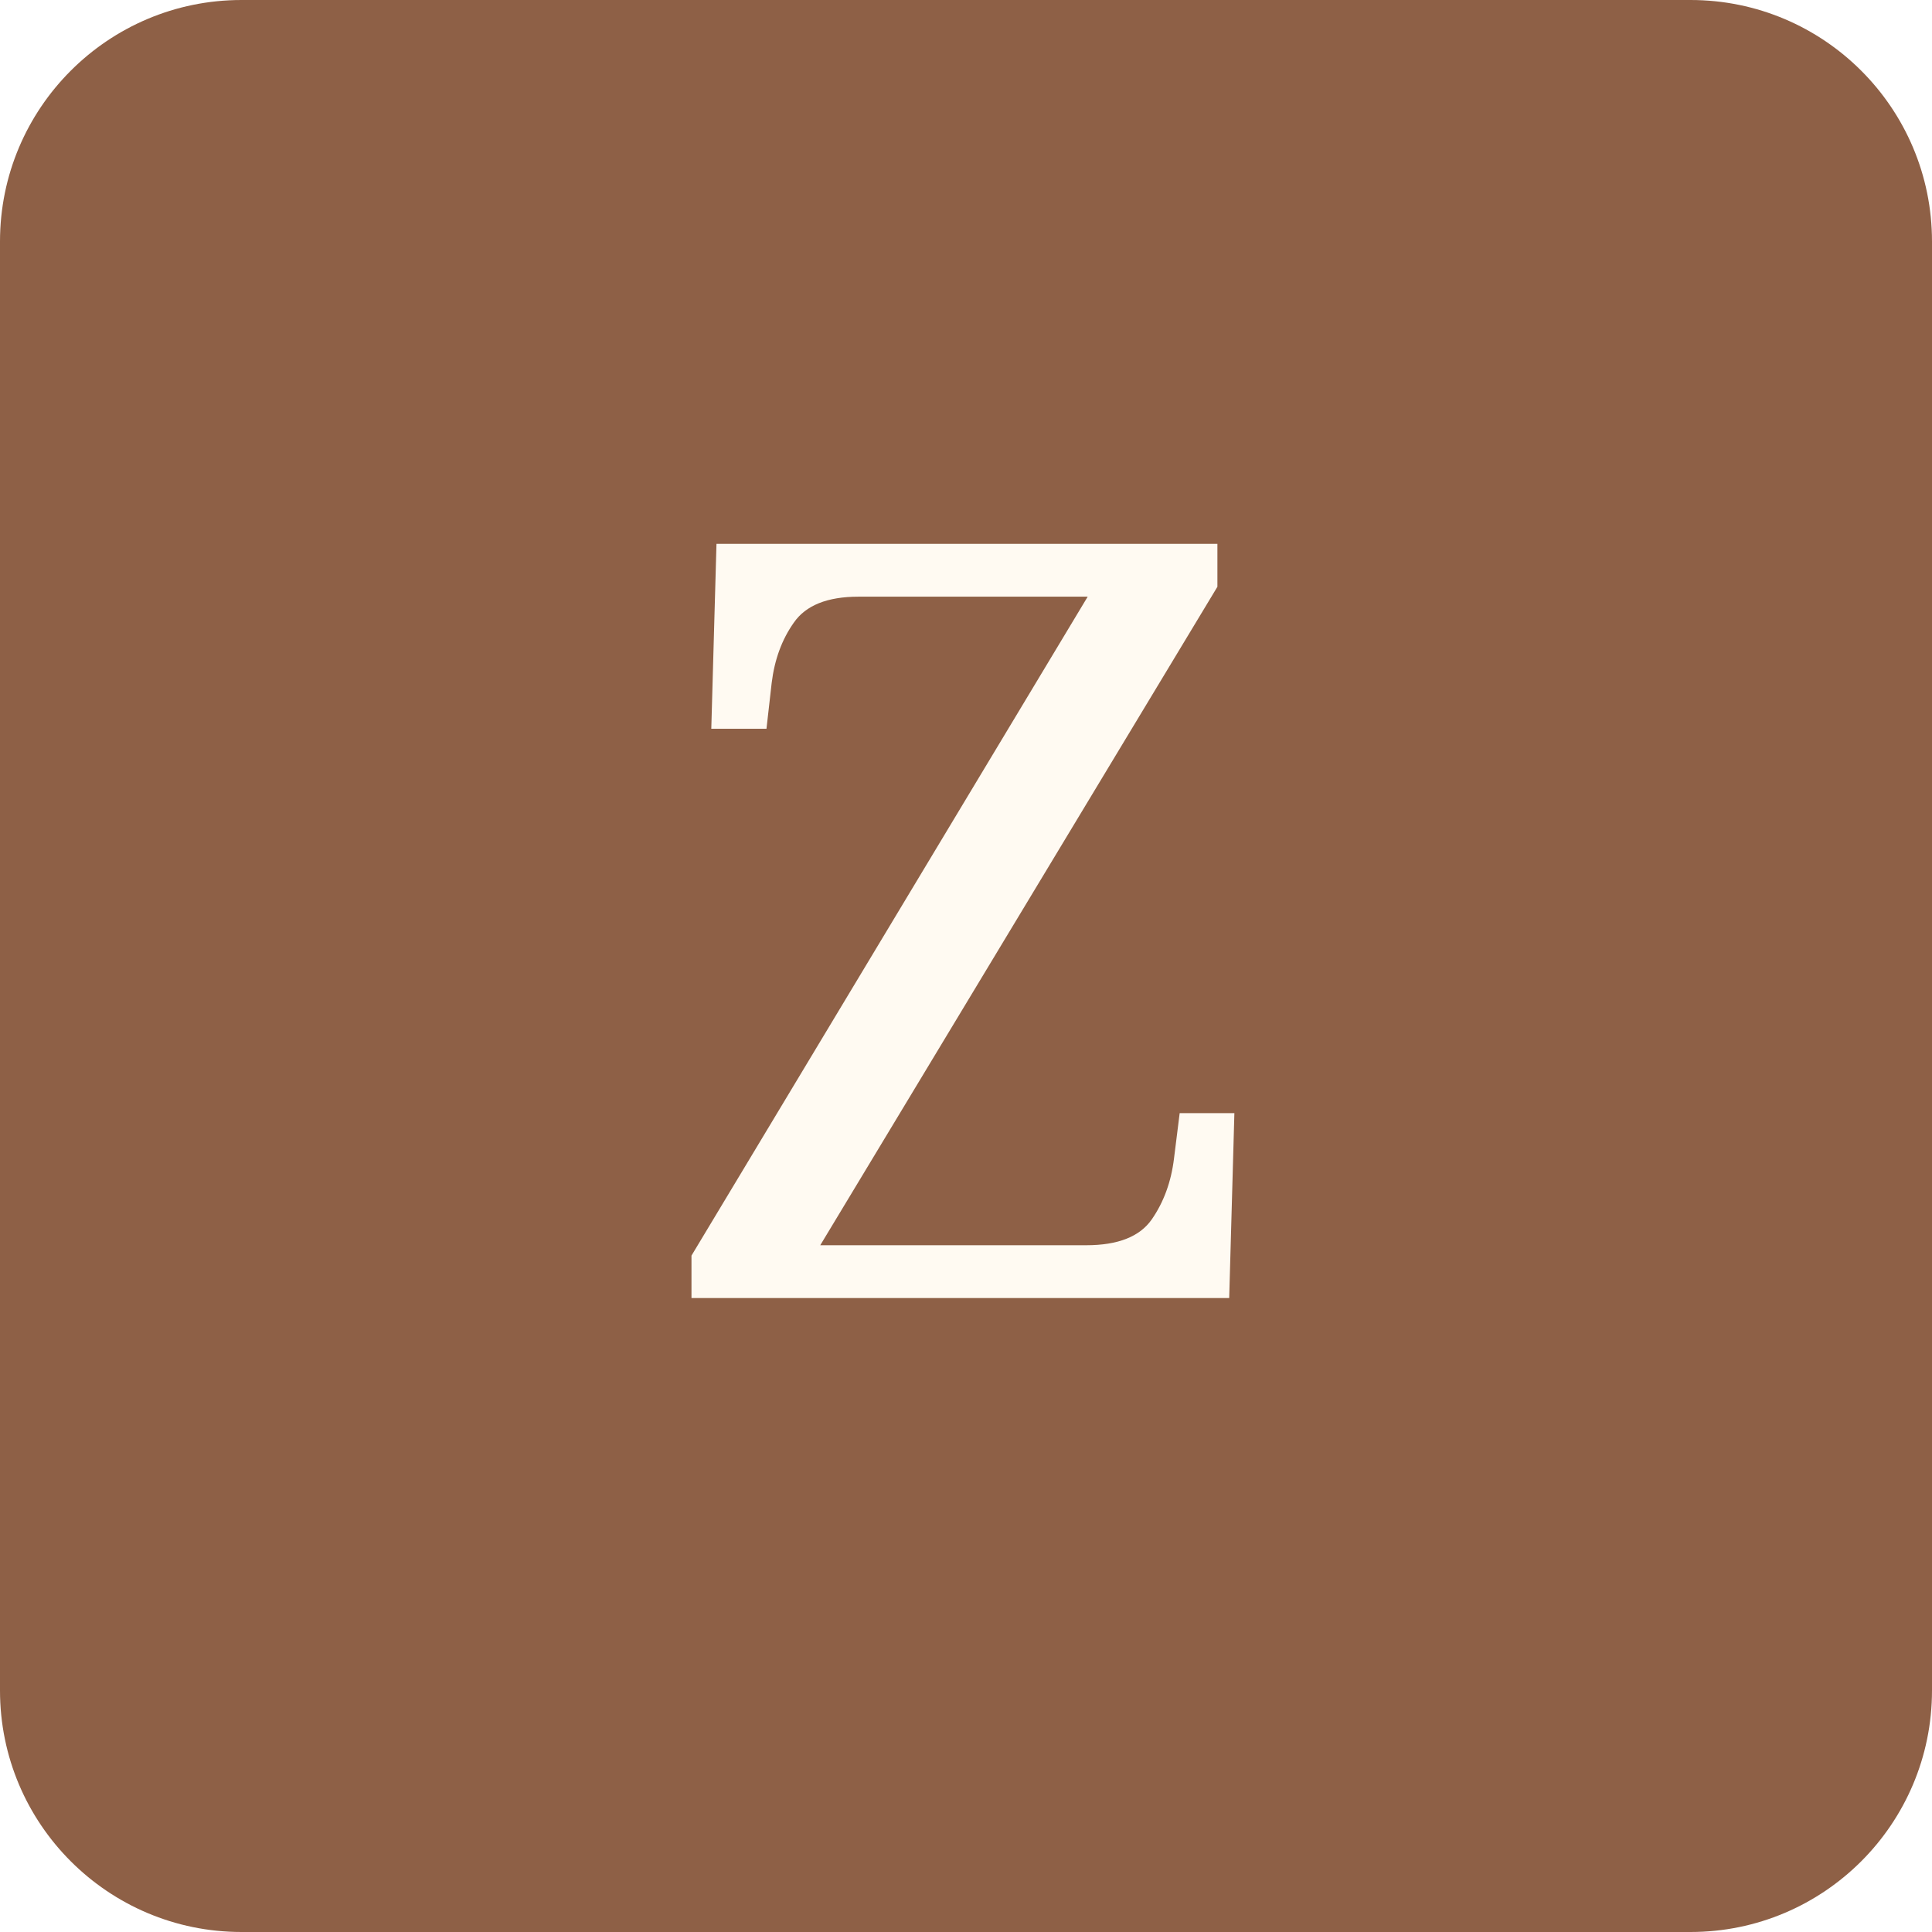
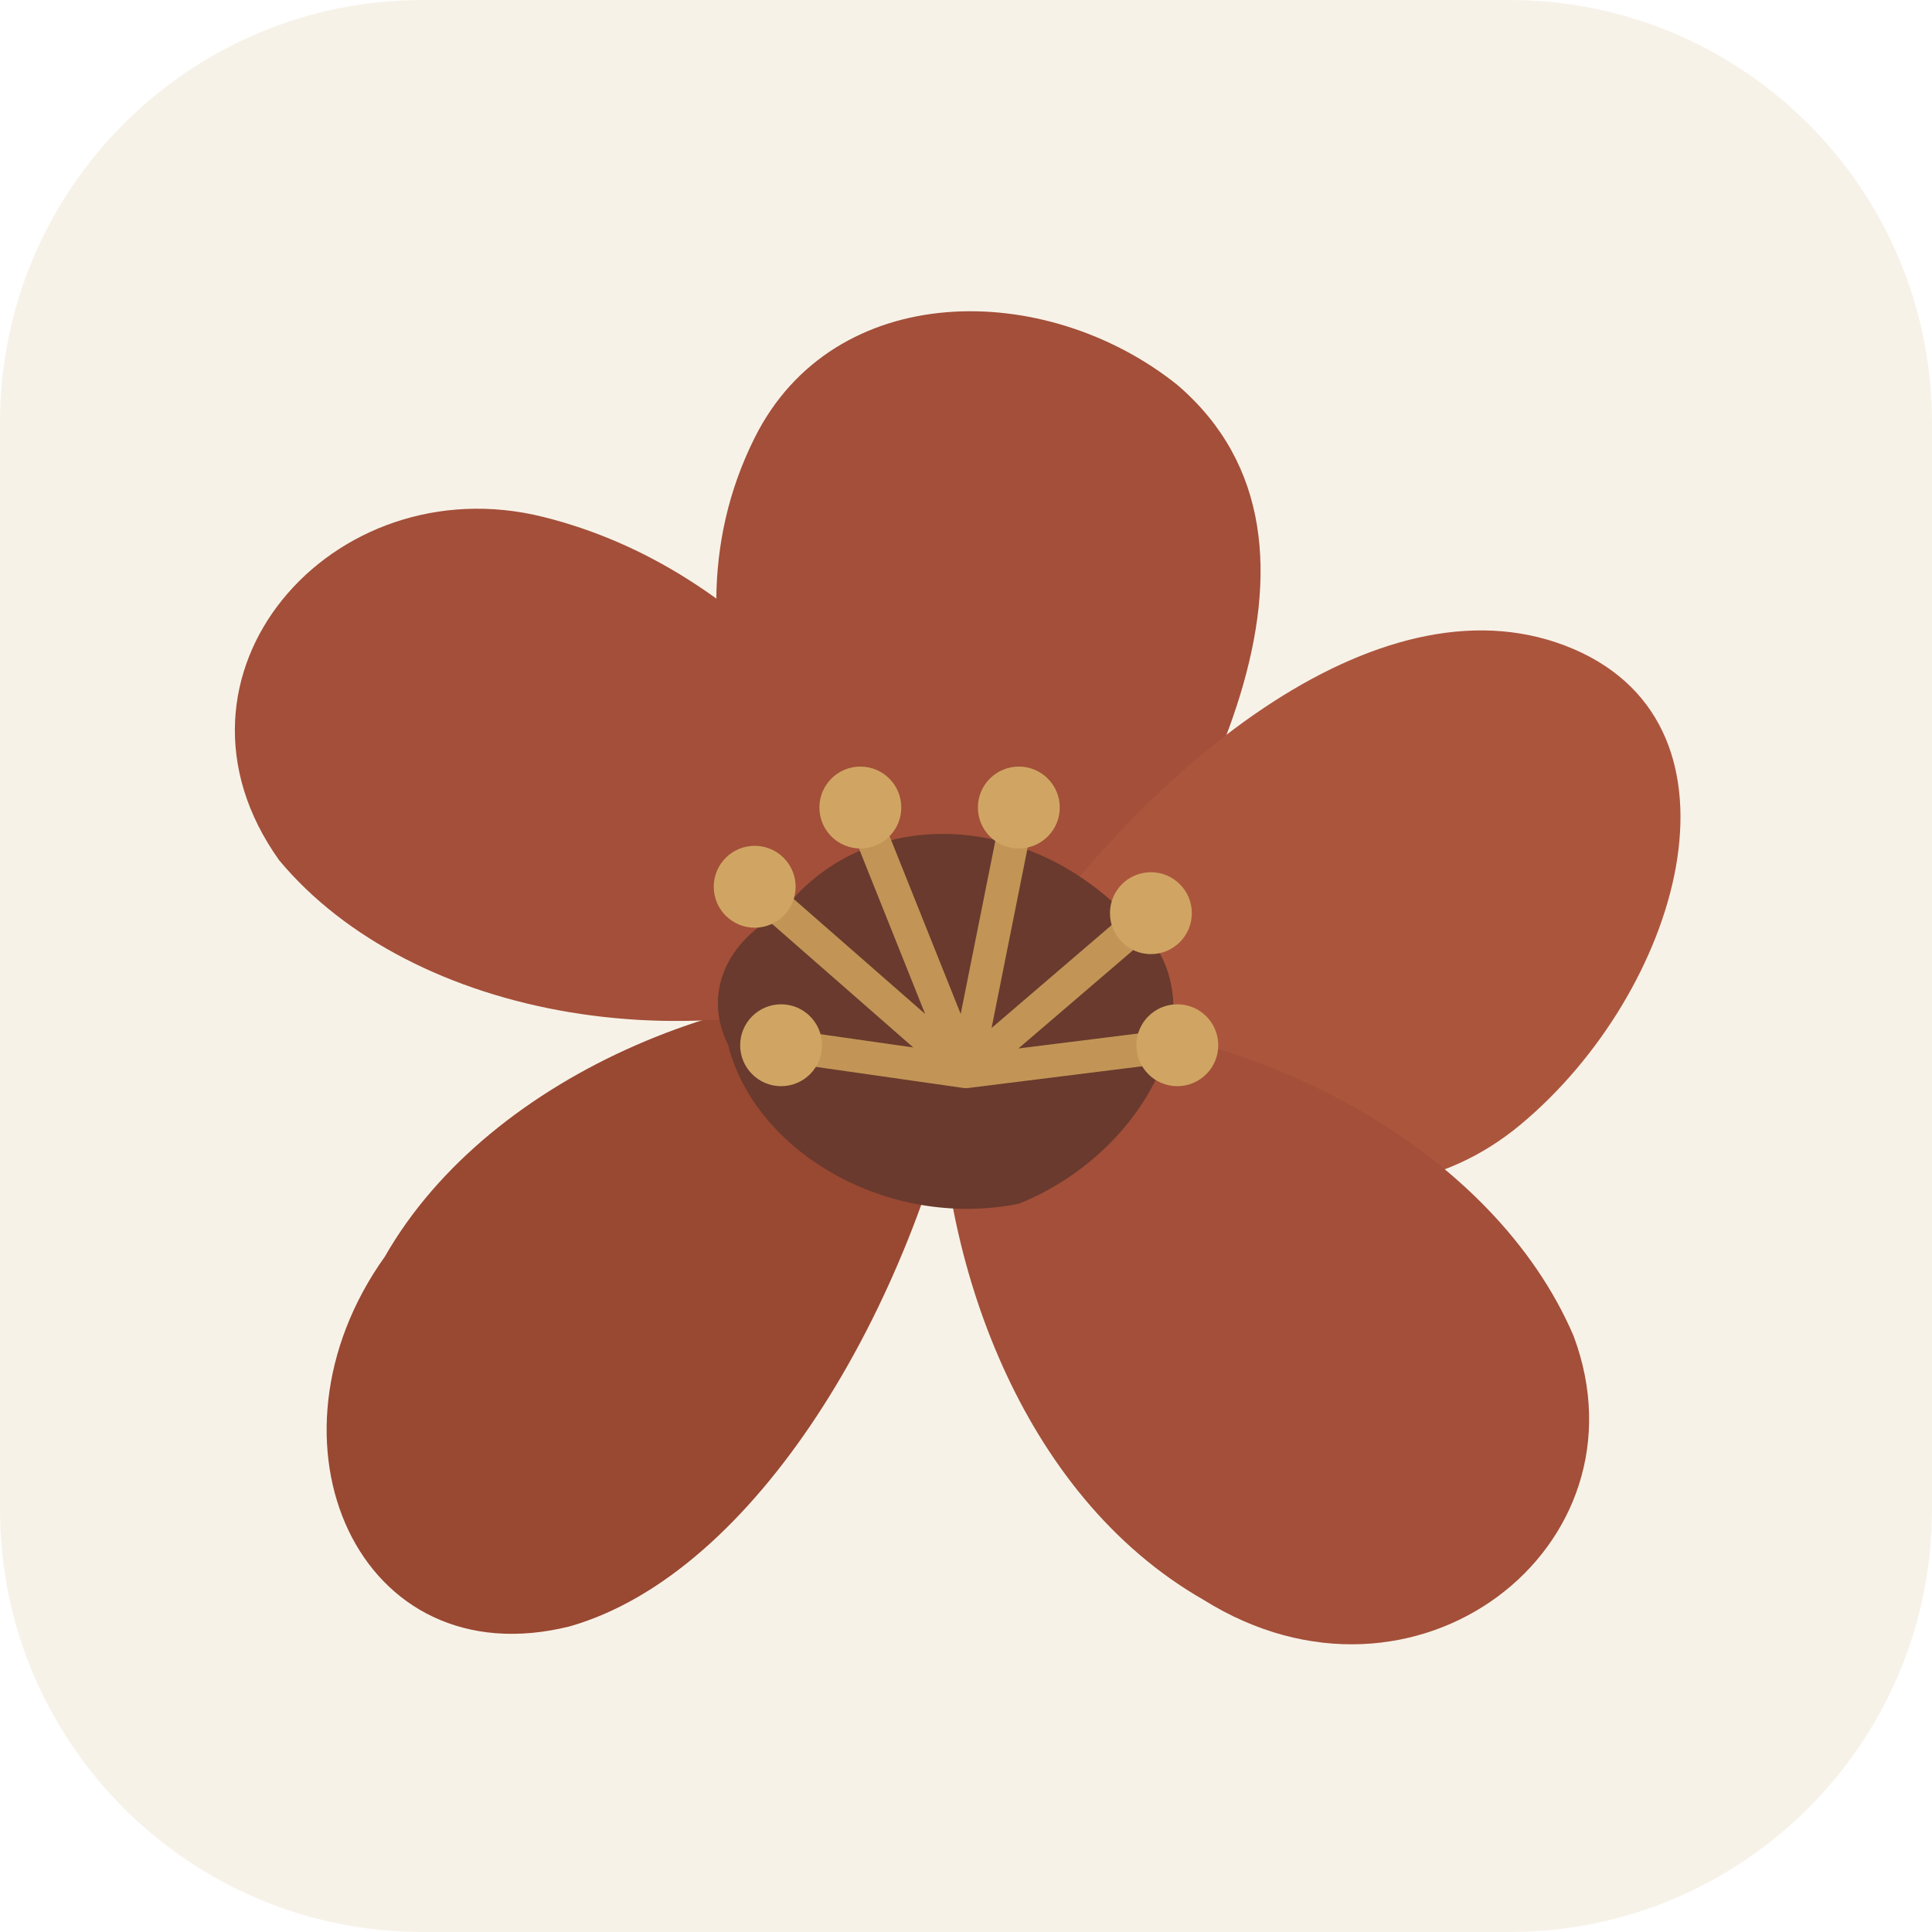
- <svg xmlns="http://www.w3.org/2000/svg" viewBox="0 0 64 64">
-   <rect width="64" height="64" rx="8" fill="#8e6046" />
-   <text x="32" y="43" text-anchor="middle" font-family="Georgia,serif" font-size="35" fill="#fffaf2">Z</text>
+ <svg xmlns="http://www.w3.org/2000/svg" viewBox="0 0 64 64" fill="none">
+   <rect width="64" height="64" rx="14" fill="#f7f2e8" />
+   <g transform="translate(4 4) scale(.875)">
+     <path fill="#a34f39" d="M30 35C25 29 20 20 24 12C27 6 35 6 40 10C47 16 41 27 35 35Z" />
+     <path fill="#ac553d" d="M33 33C39 24 48 17 55 20C62 23 59 33 53 38C47 43 39 39 33 36Z" />
+     <path fill="#a34f39" d="M34 34C43 34 52 39 55 46C58 54 49 61 41 56C34 52 31 43 31 36Z" />
+     <path fill="#994832" d="M32 35C30 45 24 55 17 57C9 59 5 50 10 43C14 36 24 32 32 33Z" />
+     <path fill="#a34f39" d="M31 32C22 36 11 34 6 28C1 21 8 13 16 15C24 17 29 24 33 31Z" />
+     <path fill="#693a2d" d="M25 30C28 26 34 26 38 30C42 33 39 39 34 41C29 42 24 39 23 35C22 33 23 31 25 30Z" />
+     <g stroke="#c29556" stroke-width="1.25" stroke-linecap="round">
+       <path d="M32 36L24 29M32 36L28 26M32 36L34 26M32 36L39 30M32 36L40 35M32 36L25 35" />
+     </g>
+     <g fill="#d0a563">
+       <circle cx="24" cy="29" r="1.55" />
+       <circle cx="28" cy="26" r="1.55" />
+       <circle cx="34" cy="26" r="1.55" />
+       <circle cx="39" cy="30" r="1.55" />
+       <circle cx="40" cy="35" r="1.55" />
+       <circle cx="25" cy="35" r="1.55" />
+     </g>
+   </g>
</svg>
